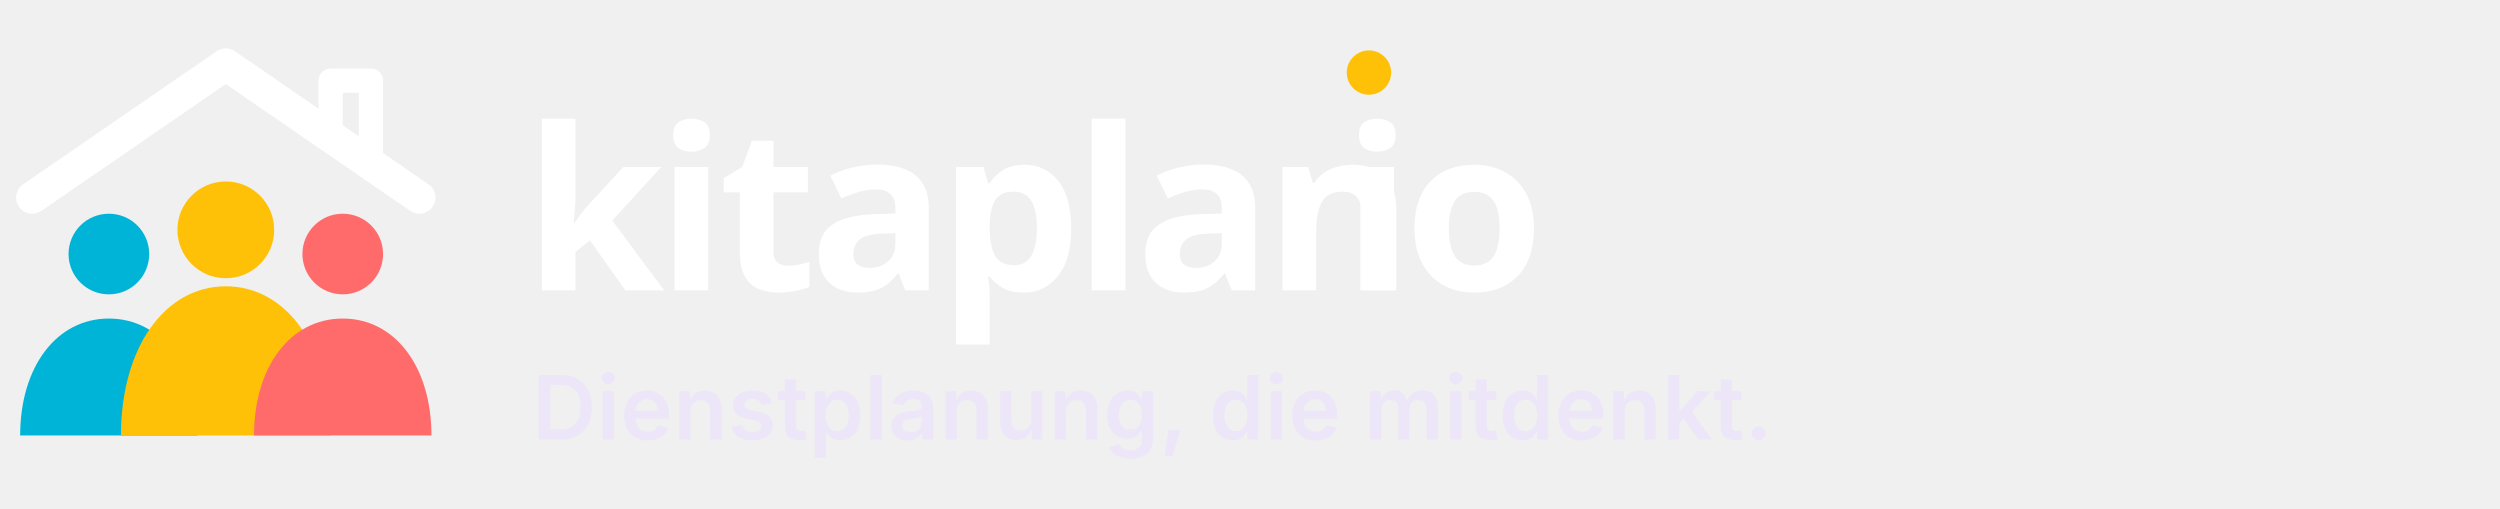
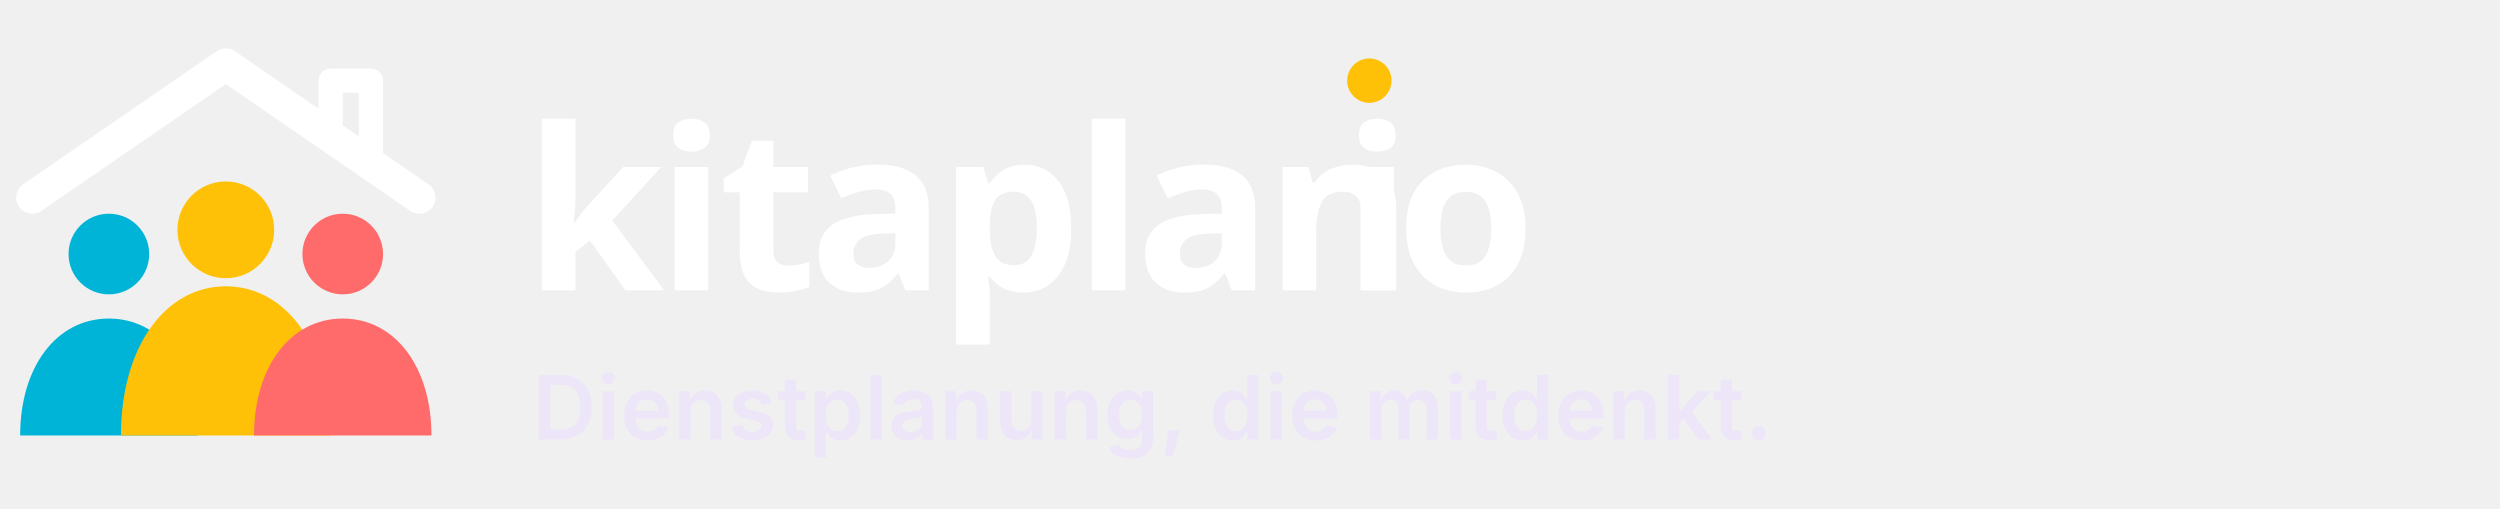
<svg xmlns="http://www.w3.org/2000/svg" viewBox="0 0 620 126" role="img" aria-labelledby="title desc">
  <g id="team" transform="translate(0 4)">
    <path d="M8 45 56 12 104 45" fill="none" stroke="#FFFFFF" stroke-width="8" stroke-linecap="round" stroke-linejoin="round" />
    <path d="M82 31V16H92V38" fill="none" stroke="#FFFFFF" stroke-width="6" stroke-linecap="round" stroke-linejoin="round" />
    <circle cx="27" cy="59" r="10" fill="#00B4D8" />
    <circle cx="56" cy="53" r="12" fill="#FFC107" />
    <circle cx="85" cy="59" r="10" fill="#FF6B6B" />
    <path d="M5 104c0-17 9-29 22-29s22 12 22 29H5Z" fill="#00B4D8" />
    <path d="M30 104c0-22 11-37 26-37s26 15 26 37H30Z" fill="#FFC107" />
    <path d="M63 104c0-17 9-29 22-29s22 12 22 29H63Z" fill="#FF6B6B" />
  </g>
  <text y="72" font-family="Nunito Sans, sans-serif" font-size="56" font-weight="900" letter-spacing="-1.8" fill="#FFFFFF">
    <tspan x="130" textLength="203" lengthAdjust="spacingAndGlyphs">kitaplan</tspan>
-     <tspan x="333" textLength="47" lengthAdjust="spacingAndGlyphs">io</tspan>
+     <tspan x="333" textLength="13.2" lengthAdjust="spacingAndGlyphs">i</tspan>
+     <tspan x="346.2" textLength="34" lengthAdjust="spacingAndGlyphs">o</tspan>
  </text>
-   <circle cx="339.5" cy="18" r="5.5" fill="#FFC107" />
+   <circle cx="339.6" cy="20" r="5.5" fill="#FFC107" />
  <text x="132" y="109" font-family="Inter, sans-serif" font-size="22" font-weight="600" letter-spacing=".1" fill="#EDE6F8">Dienstplanung, die mitdenkt.</text>
</svg>
